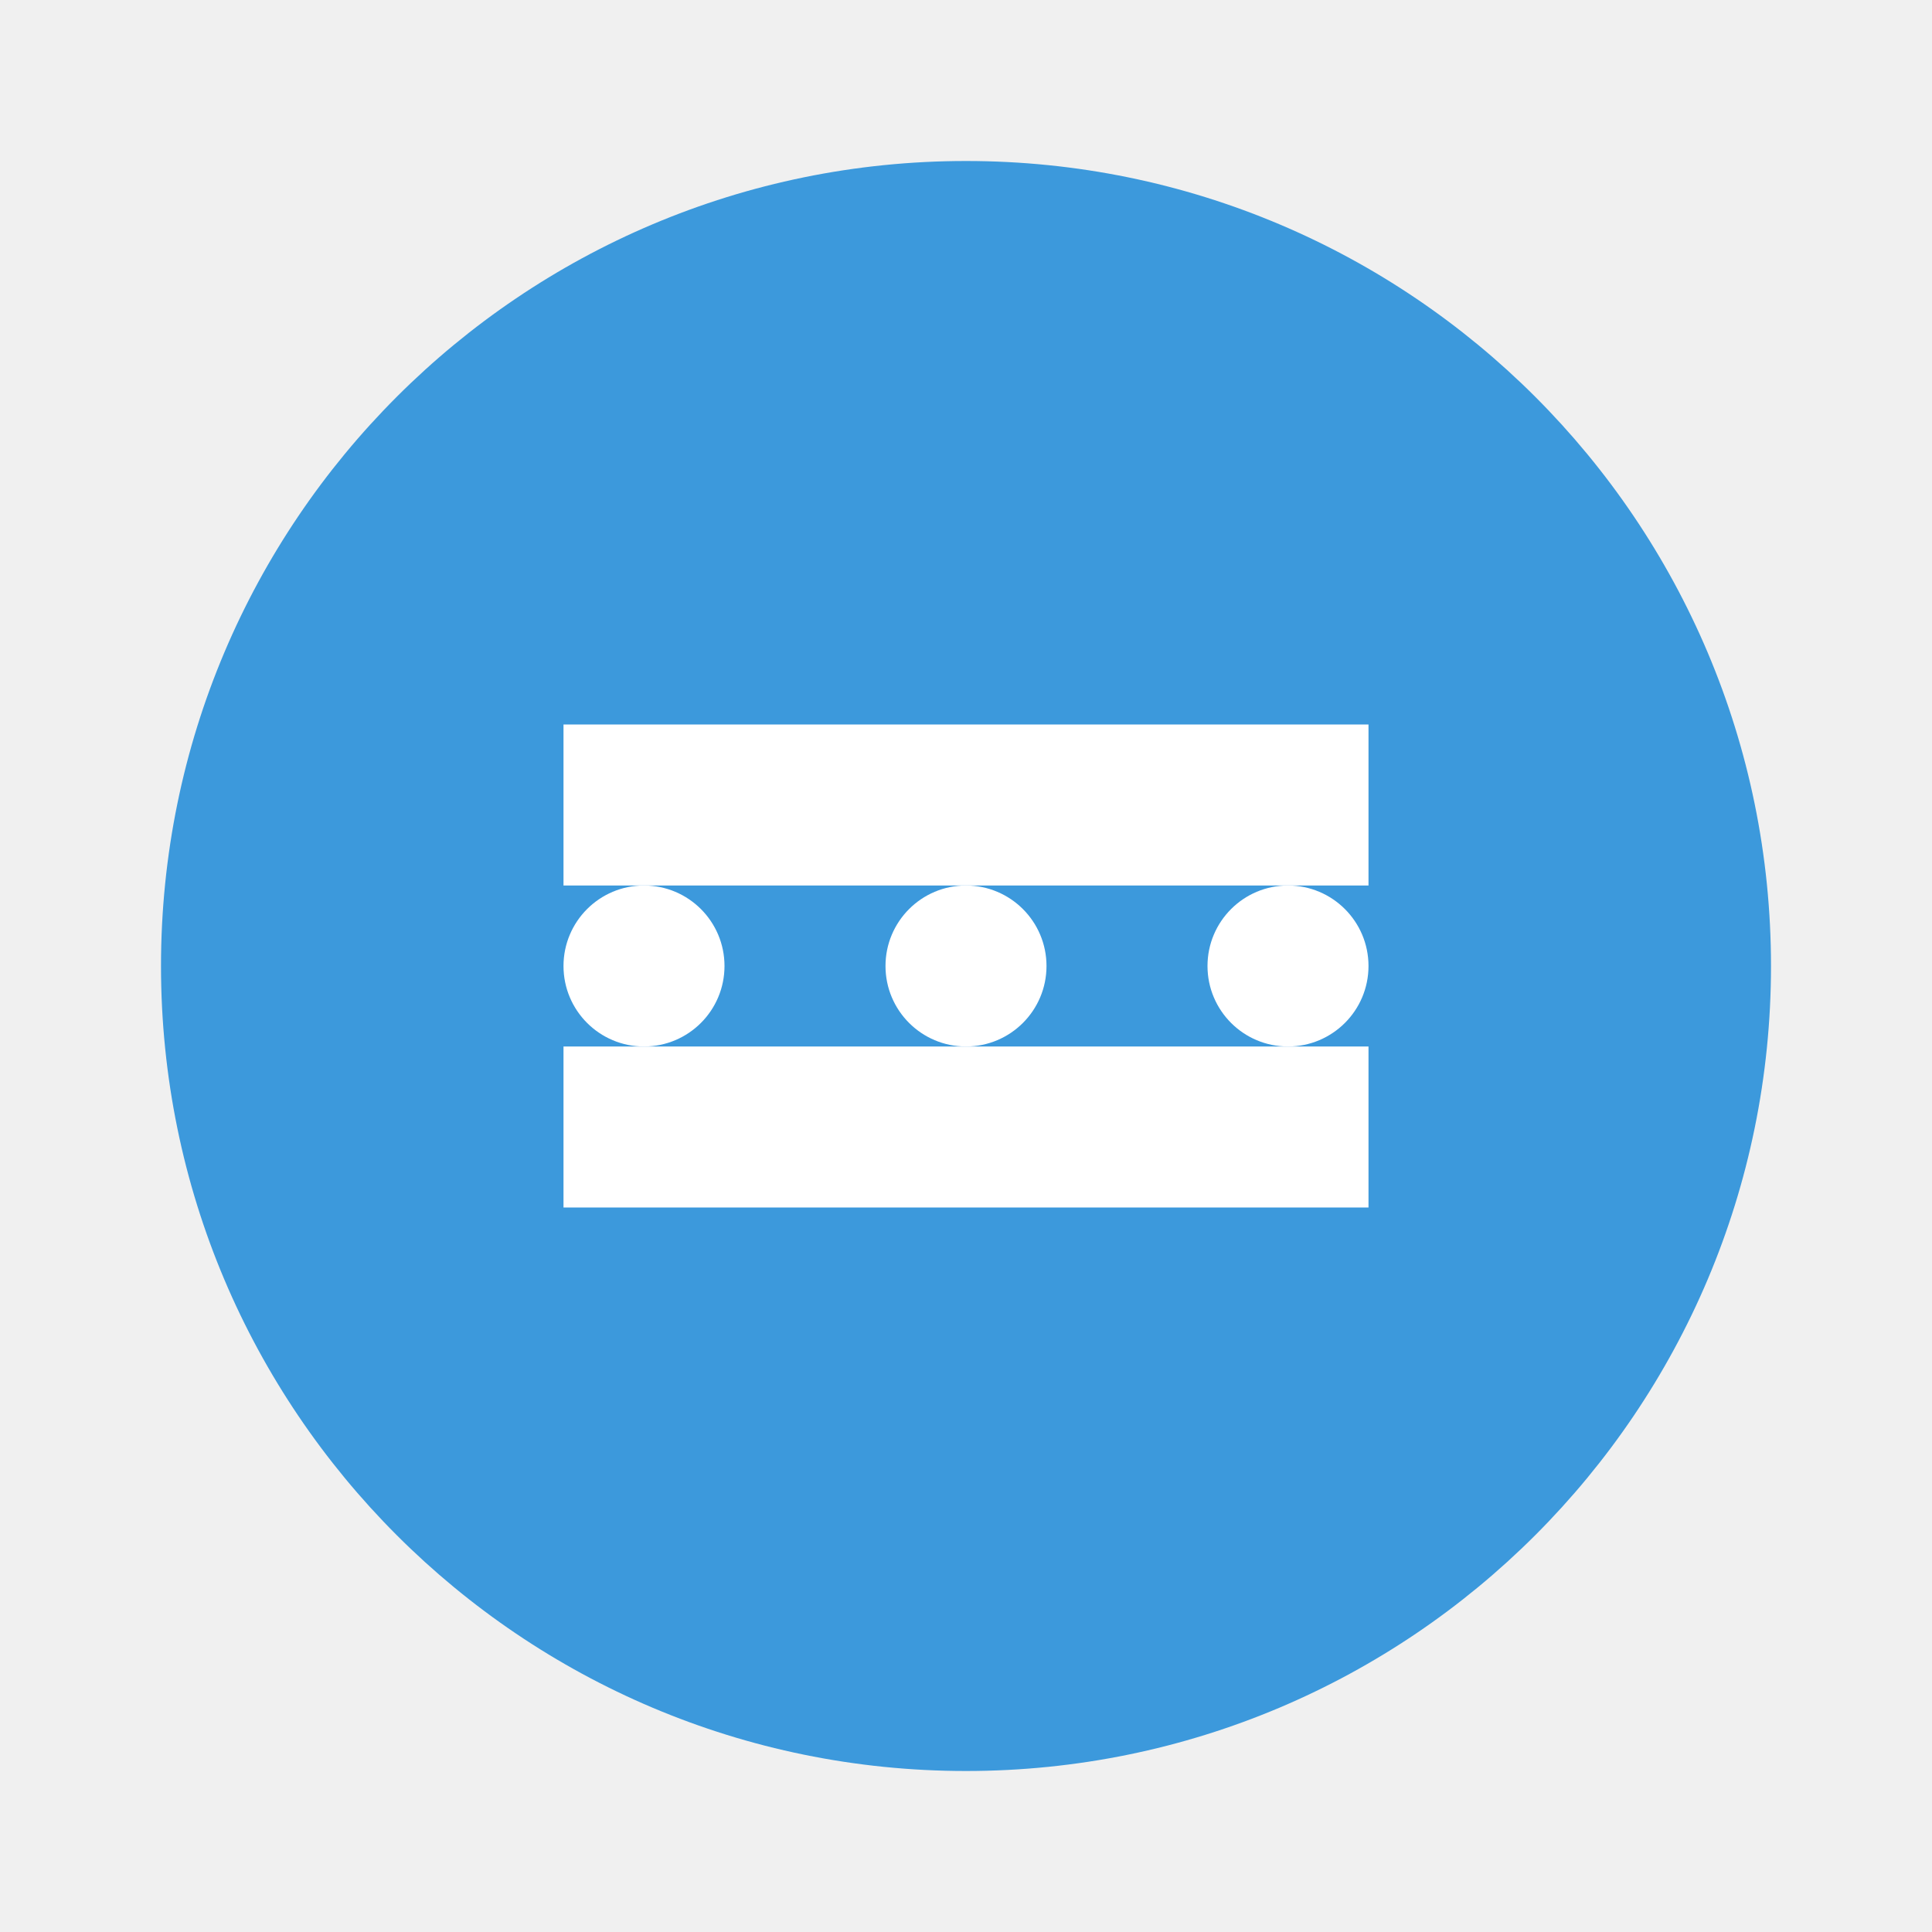
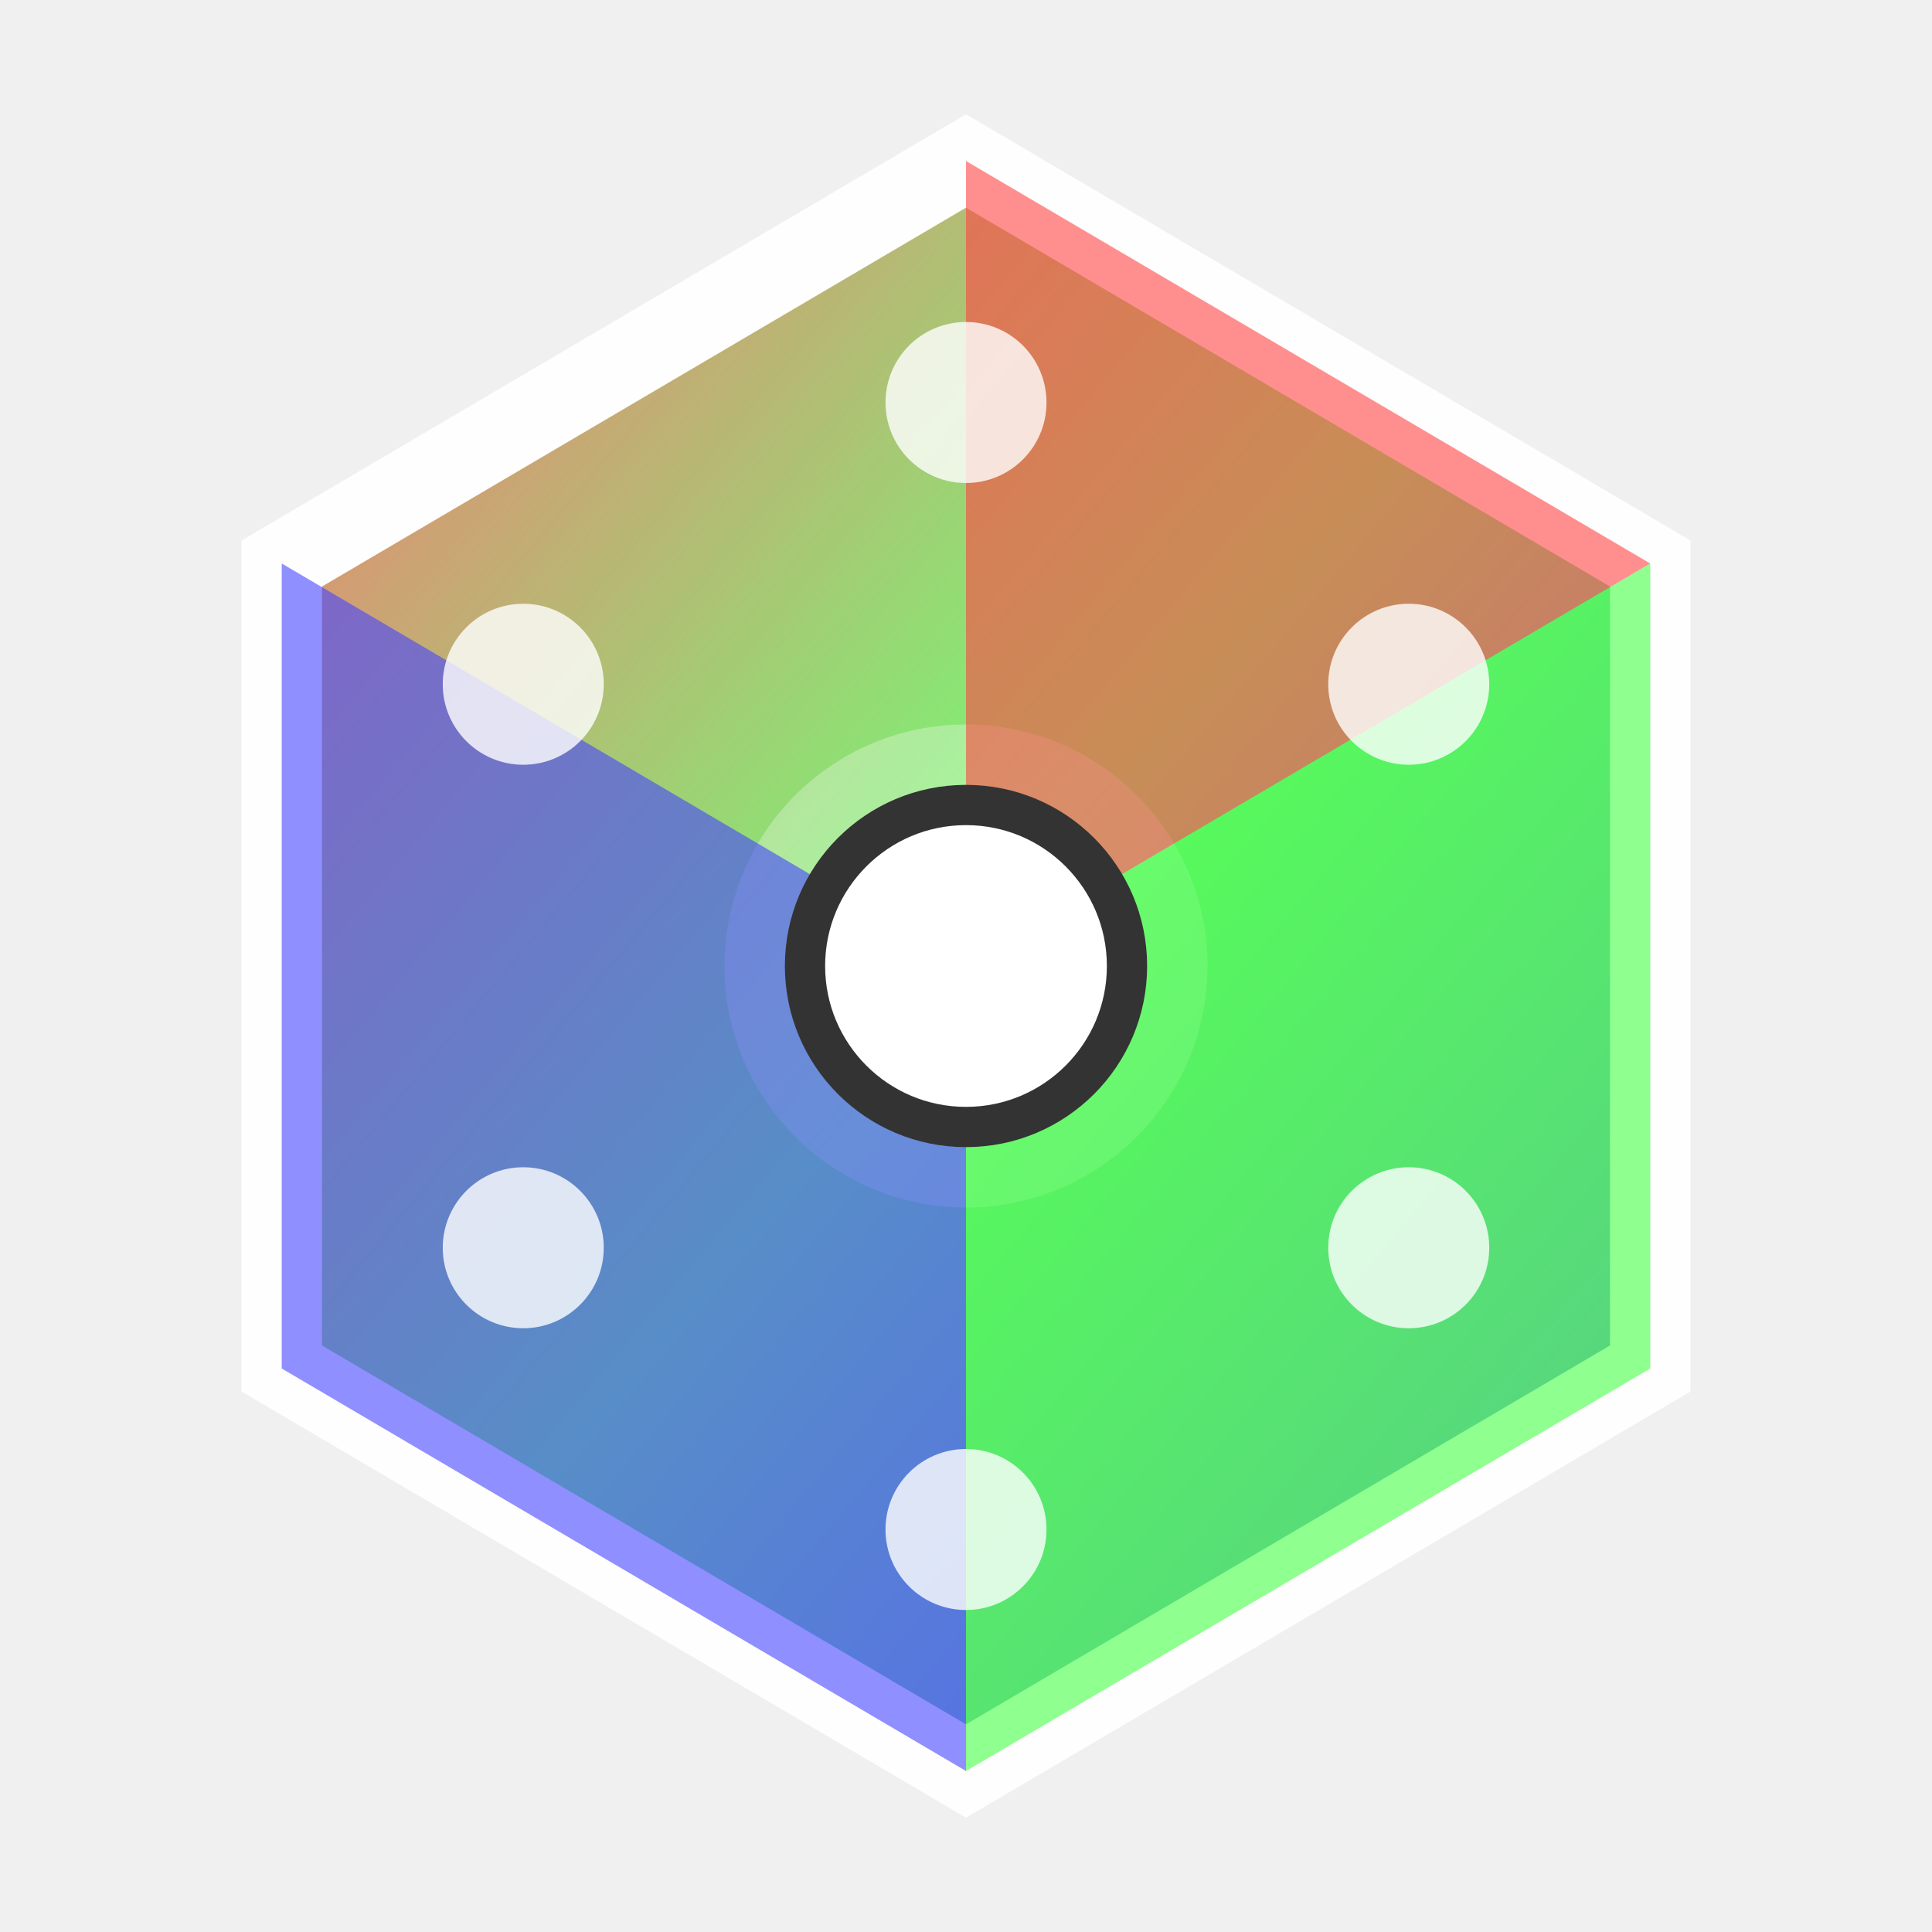
<svg xmlns="http://www.w3.org/2000/svg" viewBox="0 0 24 24" width="24" height="24" fill="currentColor">
+   <defs>
+     <linearGradient id="hackGrad" x1="0%" y1="0%" x2="100%" y2="100%">
+       <stop offset="0%" style="stop-color:#FF4444;stop-opacity:0.8" />
+       <stop offset="50%" style="stop-color:#44FF44;stop-opacity:0.8" />
+       <stop offset="100%" style="stop-color:#4444FF;stop-opacity:0.8" />
+     </linearGradient>
+   </defs>
  <g>
-     <circle cx="12" cy="12" r="10" fill="#3C99DC" />
-     <path d="M7 13h10v2H7zM7 9h10v2H7z" fill="#FFFFFF" />
-     <circle cx="8" cy="12" r="1" fill="#FFFFFF" />
-     <circle cx="12" cy="12" r="1" fill="#FFFFFF" />
-     <circle cx="16" cy="12" r="1" fill="#FFFFFF" />
+     <polygon points="12,2 20.5,7 20.5,17 12,22 3.5,17 3.5,7" fill="url(#hackGrad)" stroke="#FFFFFF" stroke-width="1" opacity="0.9" />
+     <circle cx="12" cy="12" r="3" fill="#FFFFFF" opacity="0.3" />
+     <path d="M12,2 L20.5,7 L12,12 Z" fill="#FF4444" opacity="0.6" />
+     <path d="M12,12 L20.5,7 L20.5,17 L12,22 Z" fill="#44FF44" opacity="0.6" />
+     <path d="M12,12 L12,22 L3.5,17 L3.5,7 Z" fill="#4444FF" opacity="0.6" />
+     <circle cx="12" cy="12" r="2" fill="#FFFFFF" stroke="#333333" stroke-width="0.5" />
+     <circle cx="12" cy="5" r="1" fill="#FFFFFF" opacity="0.8" />
+     <circle cx="17.5" cy="8.5" r="1" fill="#FFFFFF" opacity="0.8" />
+     <circle cx="17.5" cy="15.5" r="1" fill="#FFFFFF" opacity="0.8" />
+     <circle cx="12" cy="19" r="1" fill="#FFFFFF" opacity="0.8" />
+     <circle cx="6.5" cy="15.5" r="1" fill="#FFFFFF" opacity="0.8" />
+     <circle cx="6.5" cy="8.5" r="1" fill="#FFFFFF" opacity="0.8" />
  </g>
</svg>
